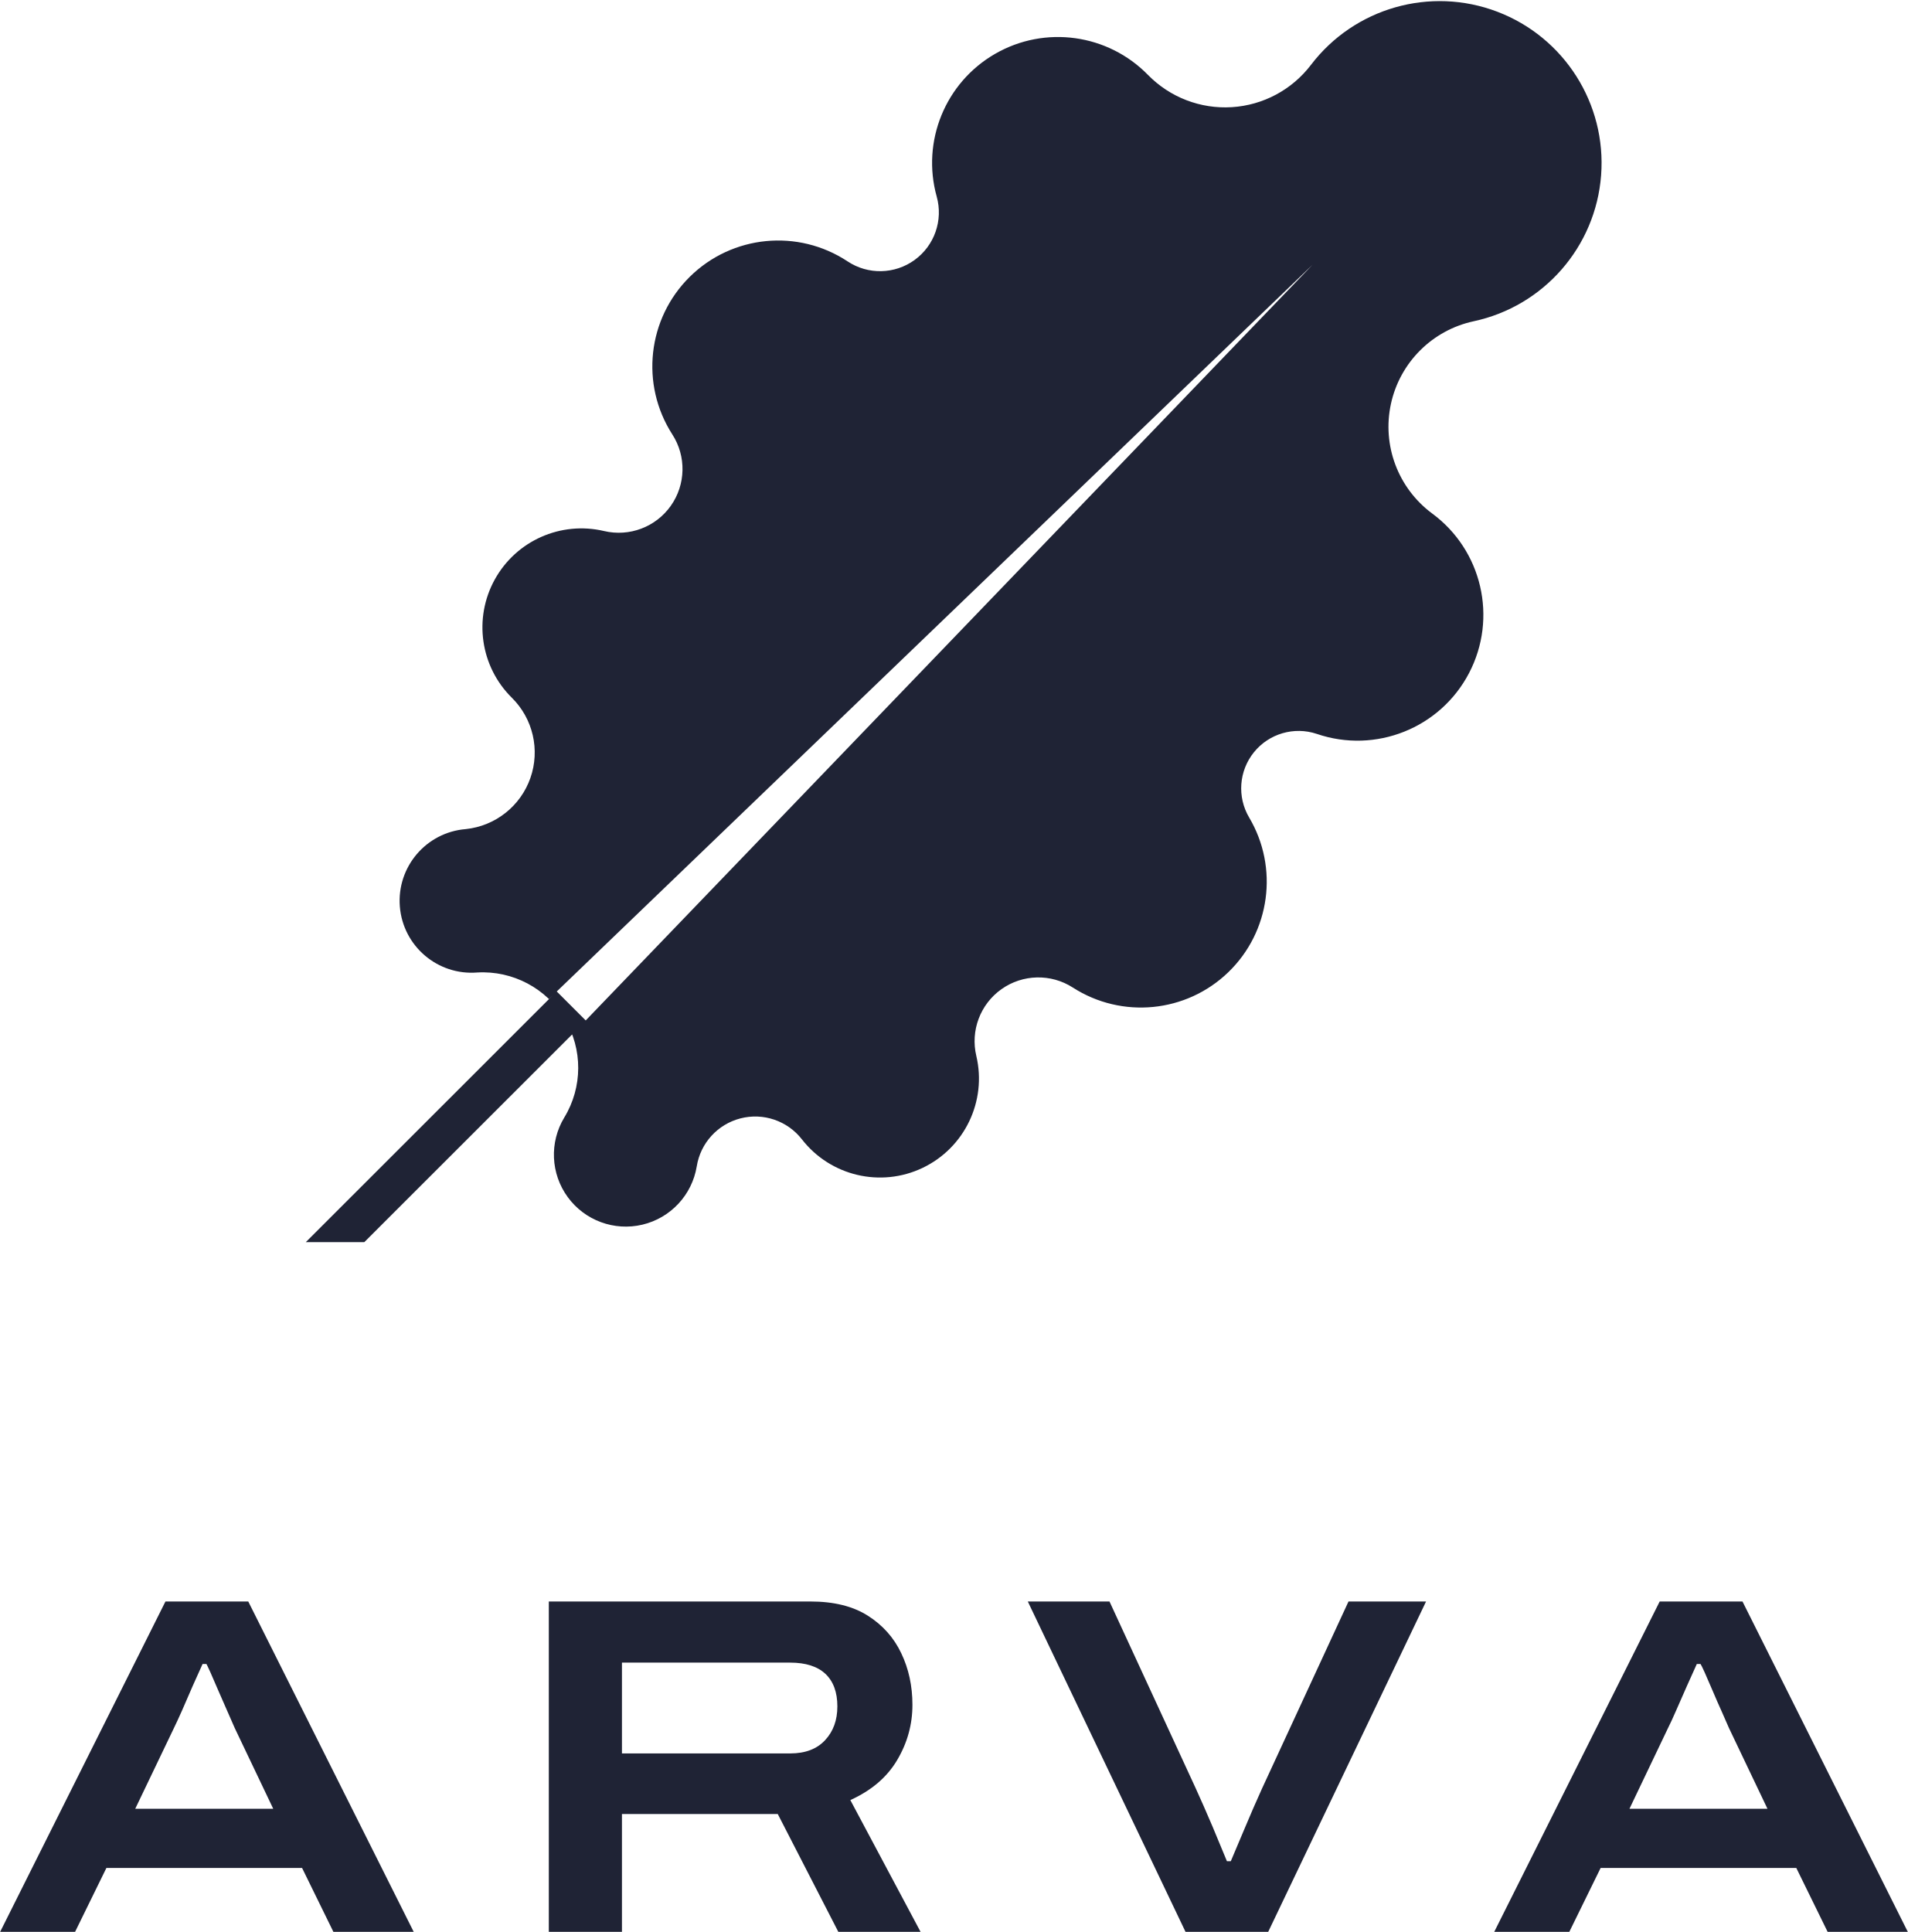
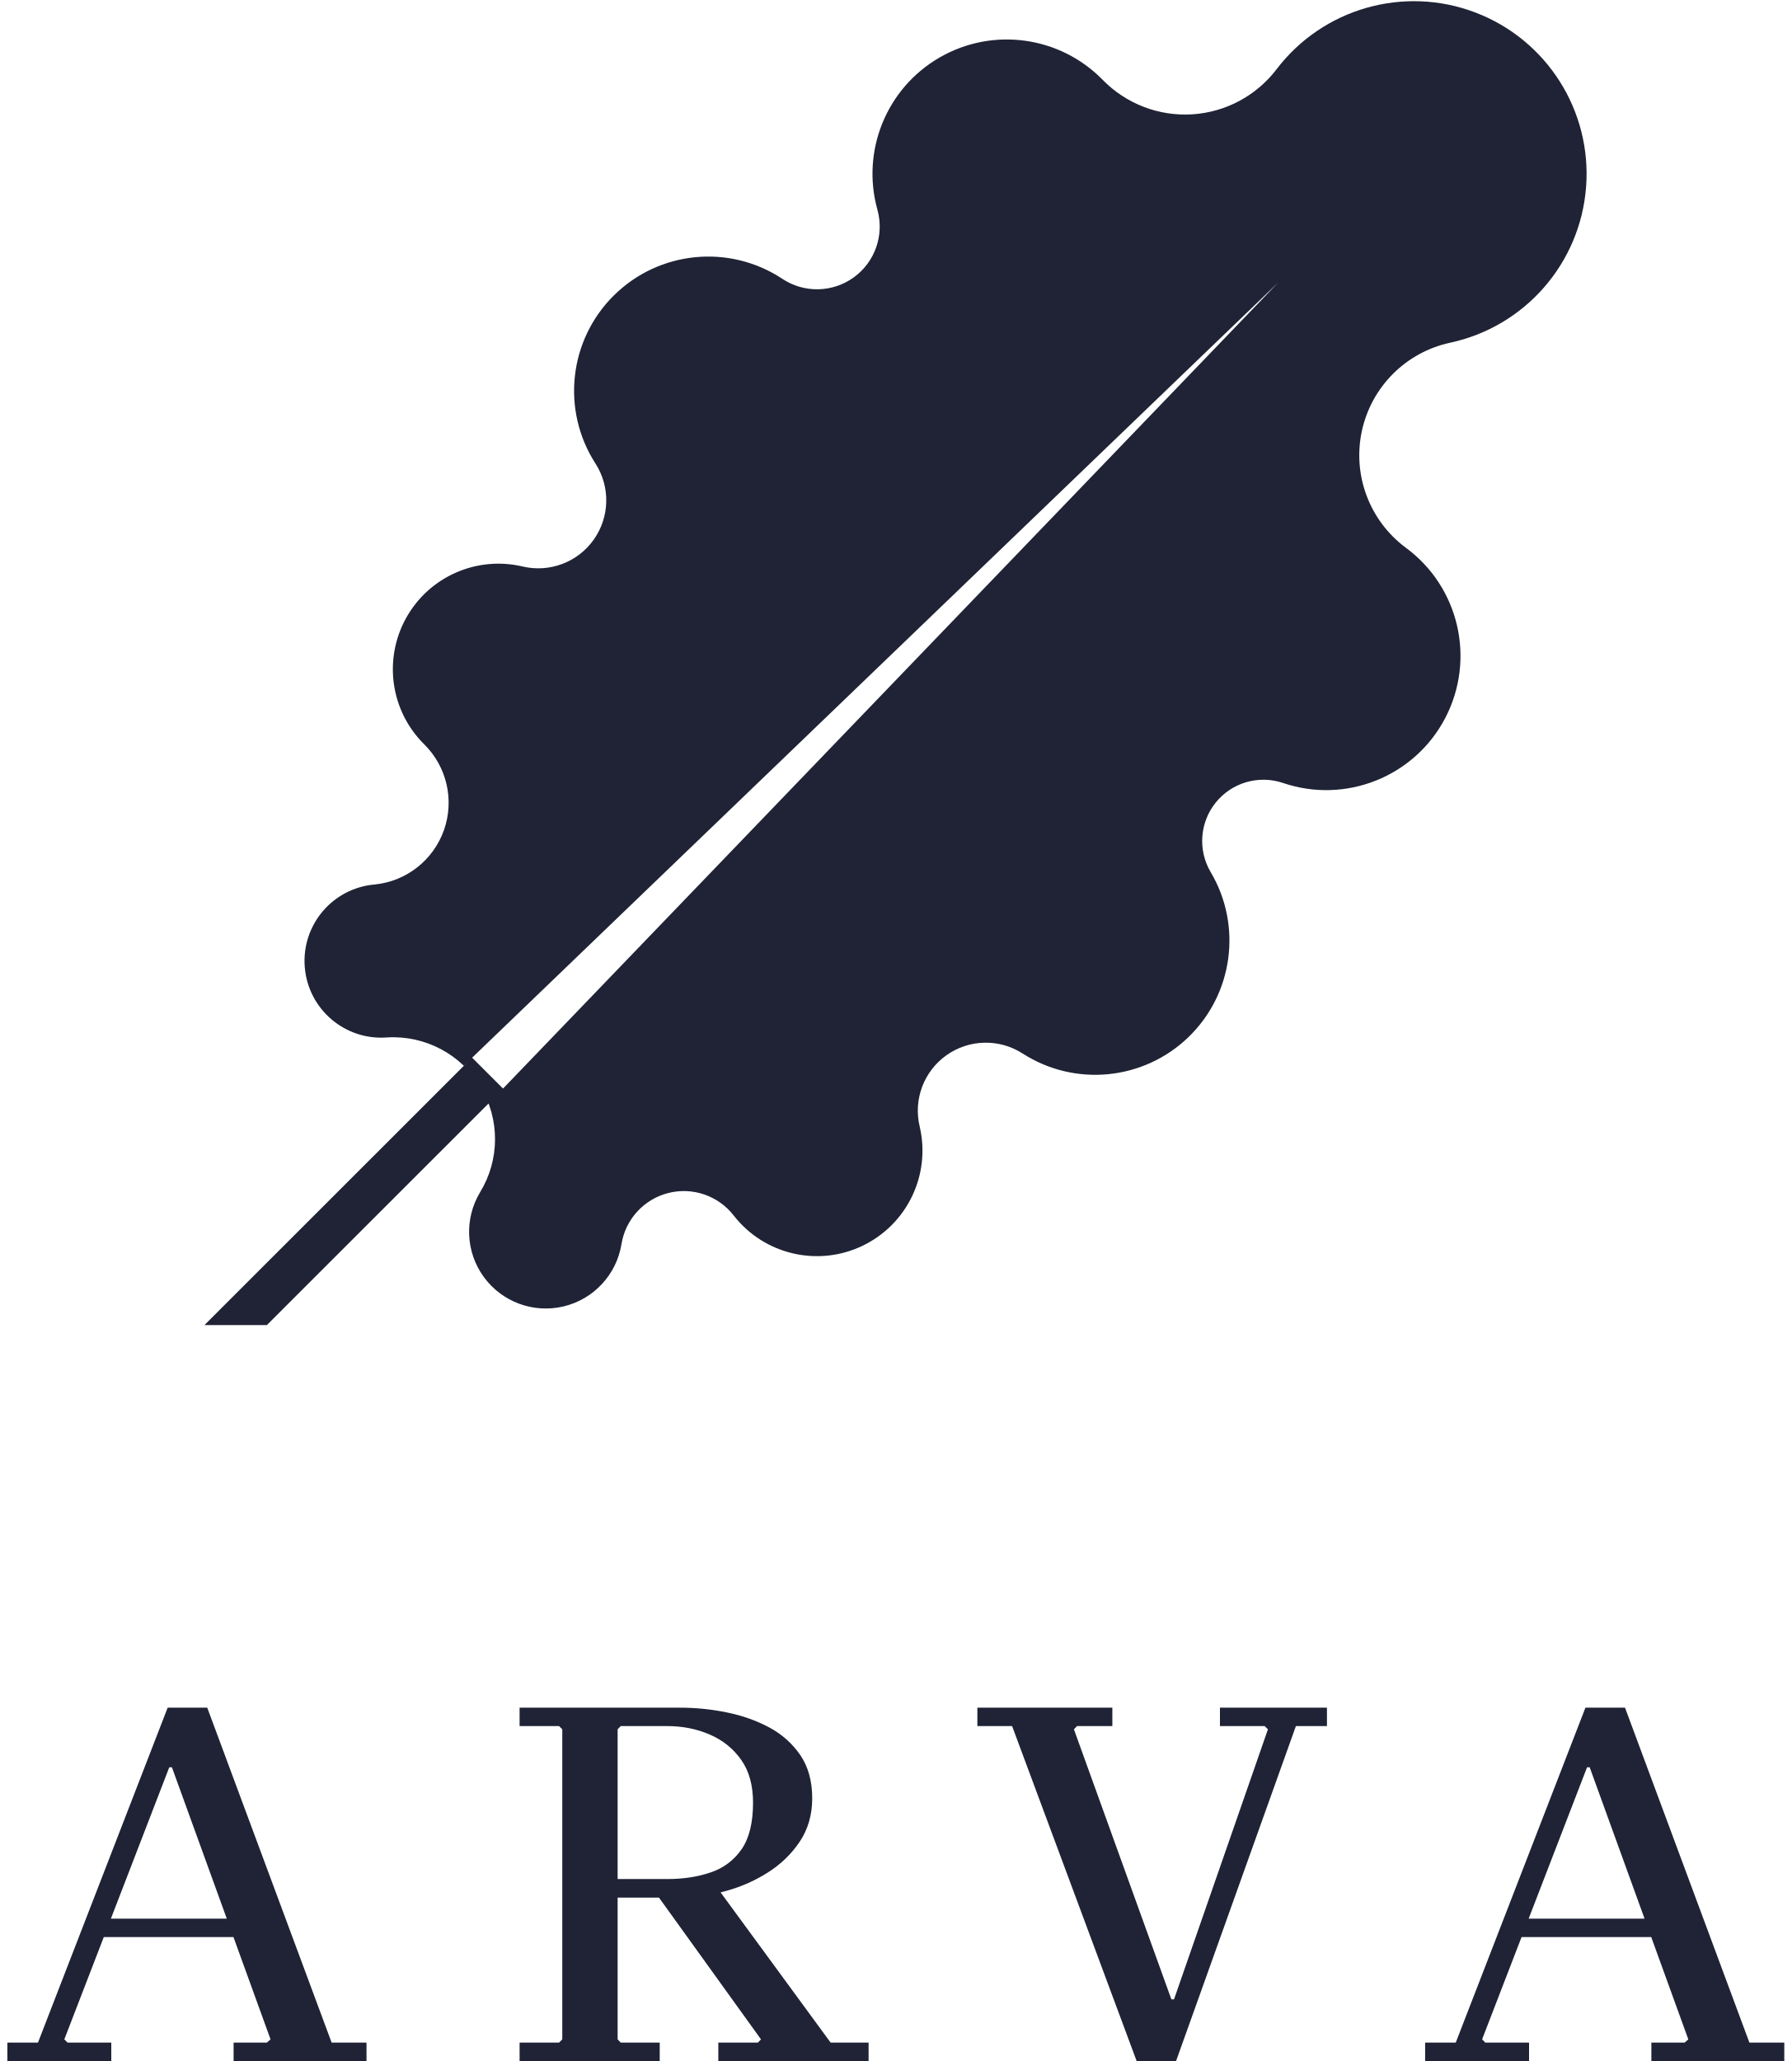
- <svg xmlns="http://www.w3.org/2000/svg" viewBox="-19.13 5 138.26 140">
+ <svg xmlns="http://www.w3.org/2000/svg" viewBox="-10.86 5 121.72 140">
  <path fill="#1F2335" d="M15.46 75.47A5.21 5.21 0 0 1 14.62 65.08A5.58 5.58 0 0 0 17.96 55.56A7.17 7.17 0 0 1 24.64 43.48A4.62 4.62 0 0 0 29.59 36.48A9.12 9.12 0 0 1 42.29 23.94A4.26 4.26 0 0 0 48.75 19.25A9.12 9.12 0 0 1 64.06 10.43A7.82 7.82 0 0 0 75.87 9.7A11.73 11.73 0 1 1 87.66 28.28A7.82 7.82 0 0 0 84.64 42.2A9.12 9.12 0 0 1 76.29 58.18A4.16 4.16 0 0 0 71.39 64.24A9.12 9.12 0 0 1 58.61 76.56A4.62 4.62 0 0 0 51.62 81.52A7.17 7.17 0 0 1 38.98 87.56A4.29 4.29 0 0 0 31.36 89.52A5.21 5.21 0 1 1 21.76 85.98A6.92 6.92 0 0 0 15.46 75.47ZM21.21 76.84L23.33 78.96L7.27 95.01L3.03 95.01ZM22.77 79.51L75.98 24.19L20.65 77.39Z" />
-   <path fill="#1F2335" d="M-13.69 144.99L-19.12 144.99L-7.14 121.05L-1.14 121.05L10.85 144.99L5.03 144.99L2.76 140.36L-11.42 140.36L-13.69 144.99ZM-6.54 130.25L-9.33 136.07L0.67 136.07L-2.12 130.22Q-2.29 129.83-2.62 129.08Q-2.95 128.33-3.29 127.55Q-3.62 126.77-3.88 126.19Q-4.14 125.62-4.17 125.58L-4.17 125.58L-4.45 125.58Q-4.77 126.28-5.17 127.18Q-5.57 128.09-5.93 128.93Q-6.30 129.76-6.54 130.25L-6.54 130.25ZM25.94 144.99L20.64 144.99L20.64 121.05L39.60 121.05Q42.14 121.05 43.76 122.08Q45.38 123.11 46.18 124.80Q46.99 126.49 46.99 128.54L46.99 128.54Q46.99 130.67 45.89 132.53Q44.79 134.40 42.49 135.44L42.49 135.44L47.58 144.99L41.62 144.99L37.23 136.45L25.94 136.45L25.94 144.99ZM25.94 125.48L25.94 132.06L38.13 132.06Q39.77 132.06 40.66 131.10Q41.55 130.15 41.55 128.65L41.55 128.65Q41.55 127.11 40.68 126.29Q39.81 125.48 38.13 125.48L38.13 125.48L25.94 125.48ZM72.77 144.99L66.78 144.99L55.35 121.05L61.27 121.05L67.51 134.57Q68.10 135.86 68.75 137.39Q69.39 138.93 69.78 139.87L69.78 139.87L70.06 139.87Q70.44 138.96 71.07 137.48Q71.69 136.00 72.32 134.61L72.32 134.61L78.59 121.05L84.21 121.05L72.77 144.99ZM94.59 144.99L89.15 144.99L101.14 121.05L107.14 121.05L119.12 144.99L113.31 144.99L111.04 140.36L96.86 140.36L94.59 144.99ZM101.73 130.25L98.95 136.07L108.95 136.07L106.16 130.22Q105.99 129.83 105.66 129.08Q105.32 128.33 104.99 127.55Q104.66 126.77 104.40 126.19Q104.14 125.62 104.10 125.58L104.10 125.58L103.83 125.58Q103.51 126.28 103.11 127.18Q102.71 128.09 102.34 128.93Q101.98 129.76 101.73 130.25L101.73 130.25Z" />
+   <path fill="#1F2335" d="M-3.30 145L-10.36 145L-10.36 143.75L-8.28 143.75L0.53 121L3.22 121L11.67 143.75L14.04 143.75L14.04 145L5.01 145L5.01 143.75L7.27 143.75L7.52 143.53L0.82 125.05L0.64 125.05L-6.49 143.53L-6.27 143.75L-3.30 143.75L-3.30 145ZM6.33 136.58L-4.59 136.58L-4.59 135.33L6.33 135.33L6.33 136.58ZM48.15 145L37.94 145L37.94 143.75L40.63 143.75L40.84 143.53L33.57 133.43L38.01 133.43L45.57 143.75L48.15 143.75L48.15 145ZM24.44 121L35.36 121Q36.94 121 38.51 121.32Q40.09 121.64 41.40 122.34Q42.70 123.04 43.51 124.22Q44.32 125.41 44.32 127.16L44.32 127.16Q44.32 128.84 43.46 130.12Q42.60 131.39 41.25 132.23Q39.91 133.07 38.35 133.48Q36.79 133.90 35.36 133.90L35.36 133.90L29.49 133.90L31.10 132.28L31.10 143.53L31.31 143.75L33.96 143.75L33.96 145L24.44 145L24.44 143.75L27.12 143.75L27.34 143.53L27.34 122.47L27.12 122.25L24.44 122.25L24.44 121ZM31.10 122.47L31.10 134.25L29.49 132.64L34.47 132.64Q36.11 132.64 37.42 132.19Q38.73 131.75 39.52 130.62Q40.30 129.49 40.30 127.45L40.30 127.45Q40.30 125.69 39.50 124.55Q38.69 123.40 37.37 122.83Q36.04 122.25 34.47 122.25L34.47 122.25L31.31 122.25L31.10 122.47ZM72.02 122.25L72.02 121L79.29 121L79.29 122.25L77.18 122.25L69.04 145L66.36 145L57.90 122.25L55.54 122.25L55.54 121L64.71 121L64.71 122.25L62.31 122.25L62.10 122.47L68.72 140.81L68.90 140.81L75.28 122.47L75.06 122.25L72.02 122.25ZM93.02 145L85.96 145L85.96 143.75L88.04 143.75L96.85 121L99.54 121L107.99 143.75L110.36 143.75L110.36 145L101.33 145L101.33 143.75L103.59 143.75L103.84 143.53L97.14 125.05L96.96 125.05L89.83 143.53L90.05 143.75L93.02 143.75L93.02 145ZM102.66 136.58L91.73 136.58L91.73 135.33L102.66 135.33L102.66 136.58Z" />
</svg>
